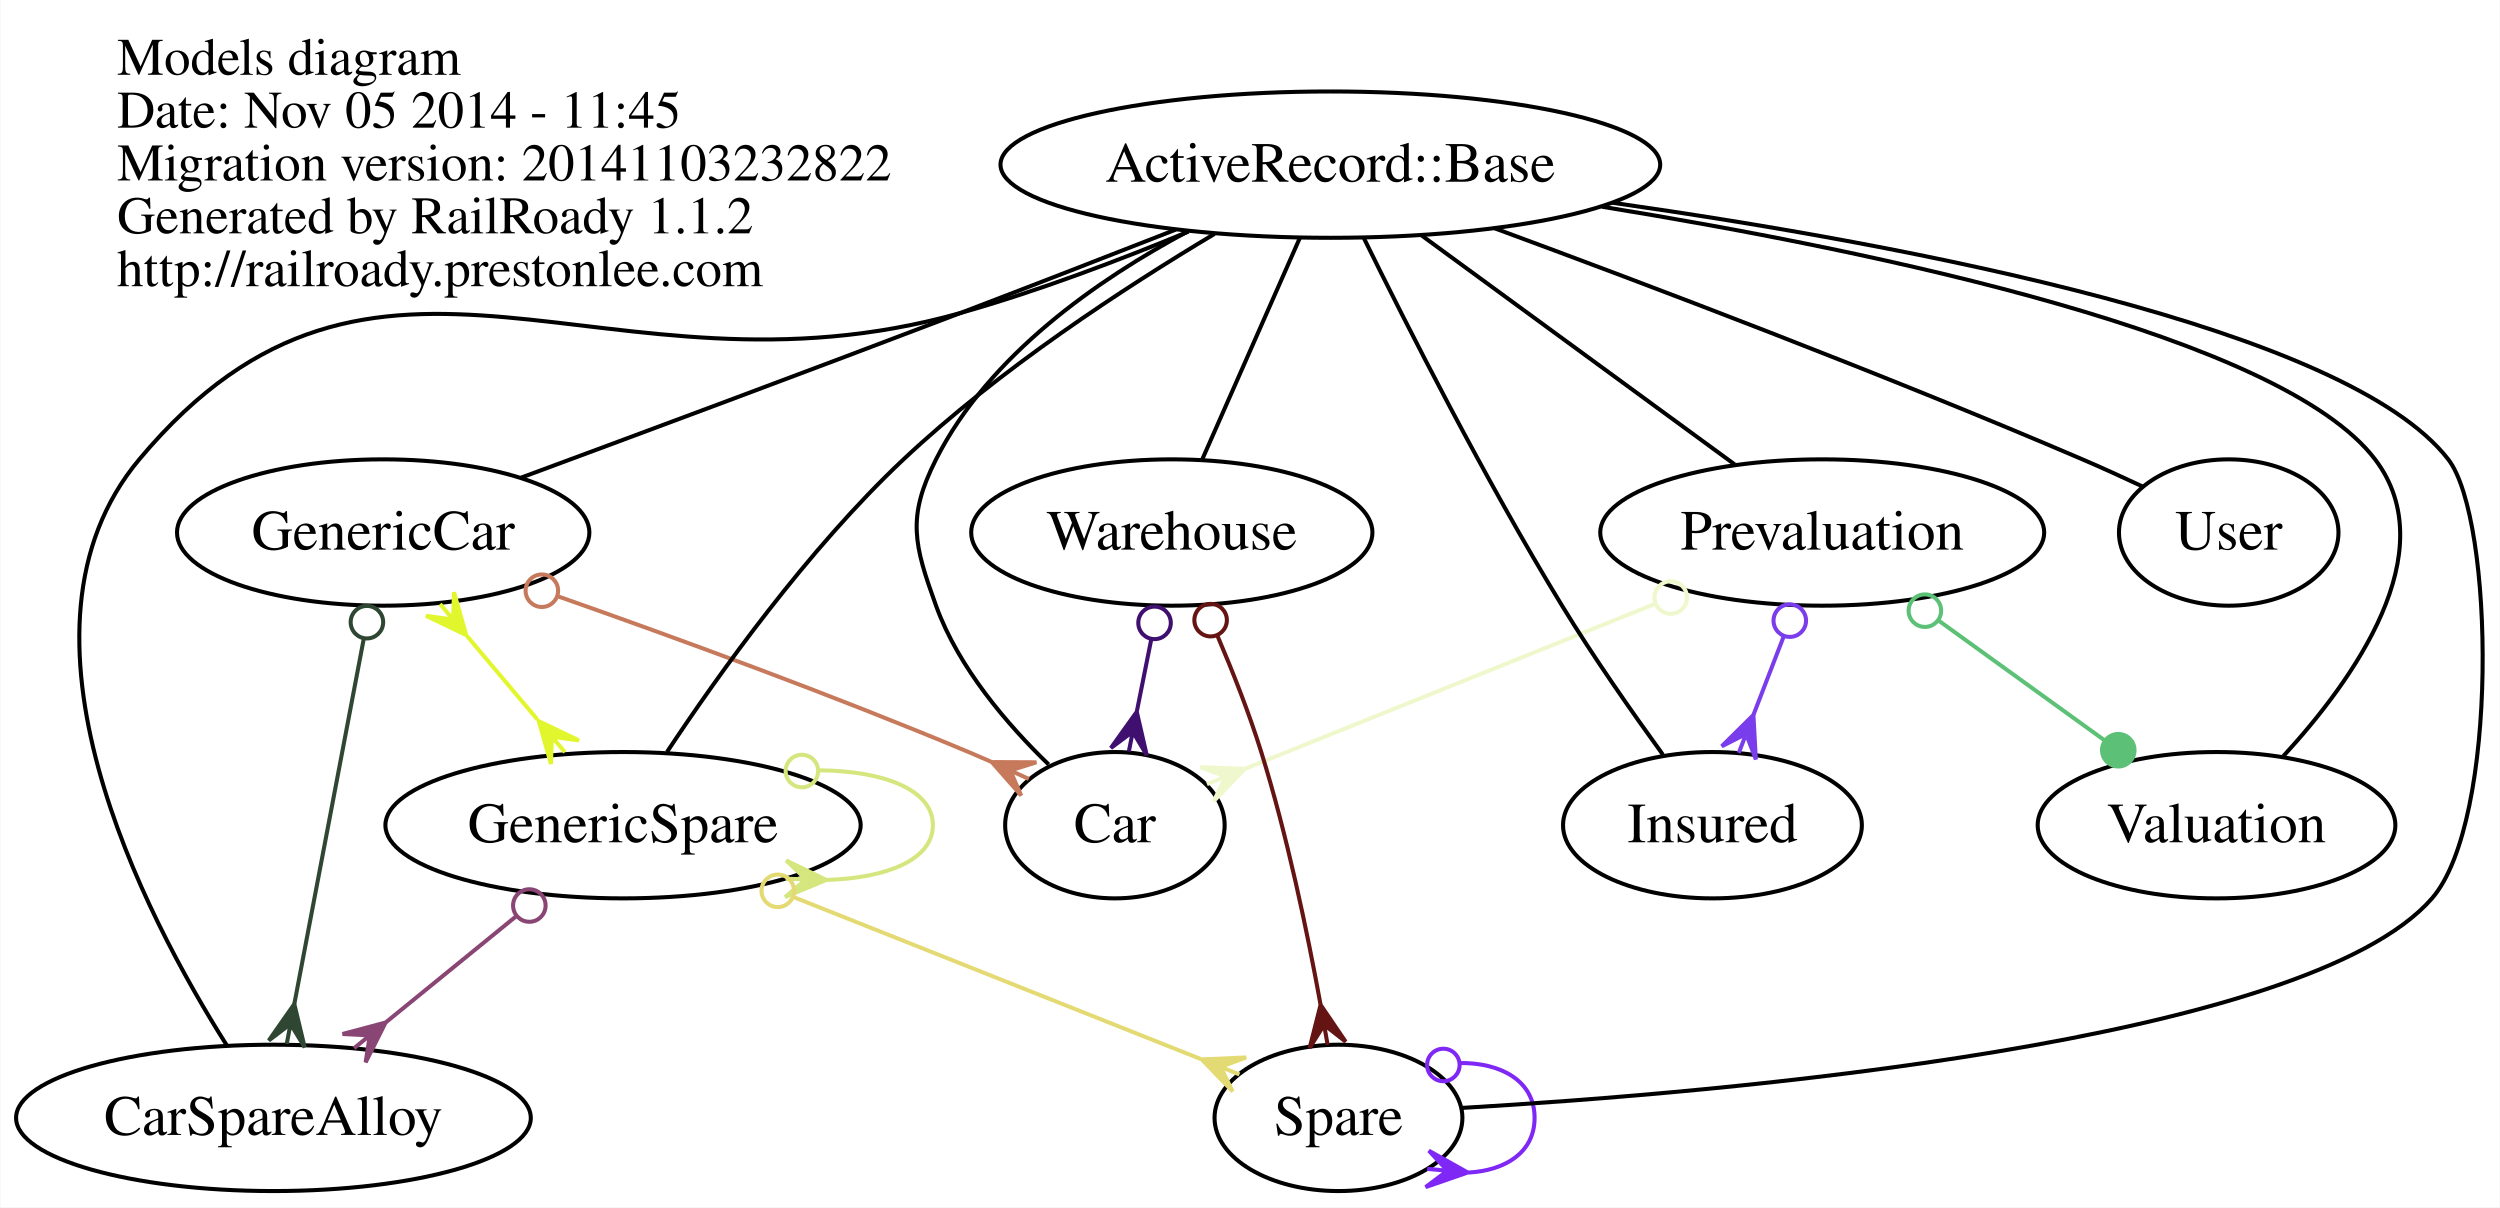
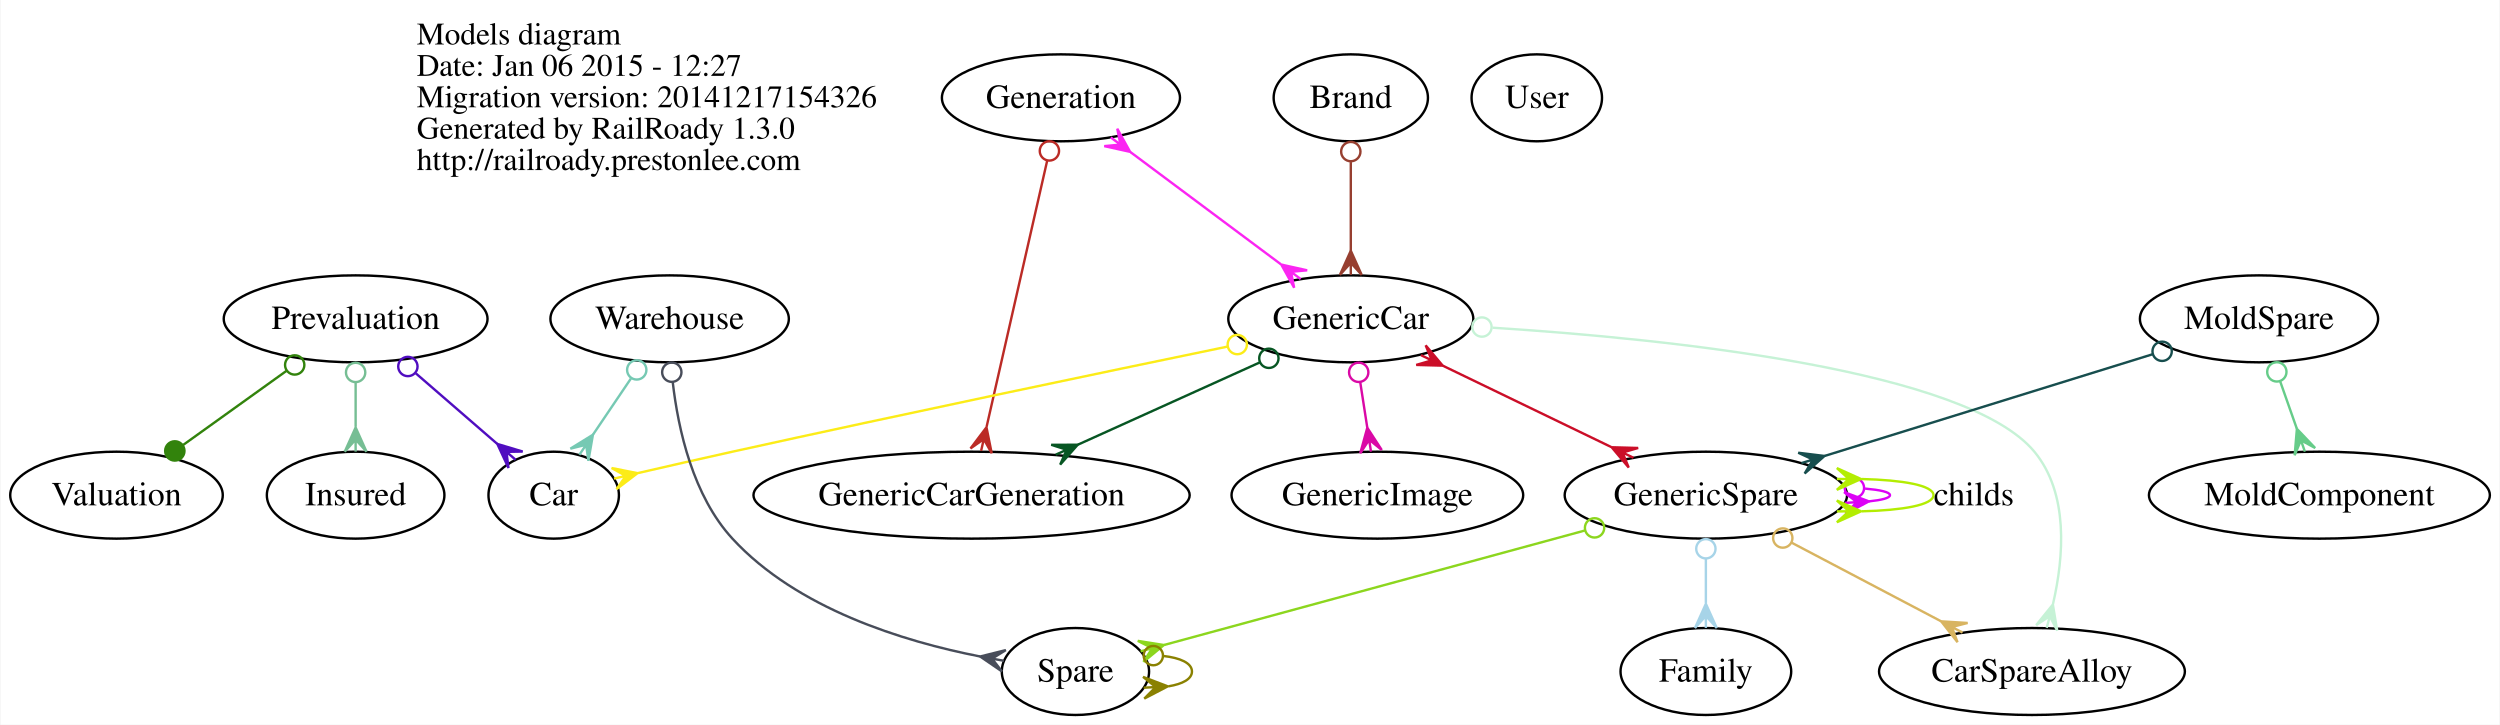
- <svg xmlns="http://www.w3.org/2000/svg" width="615pt" height="297pt" viewBox="0.00 0.00 614.78 297.00">
-   <g id="graph0" class="graph" transform="scale(1 1) rotate(0) translate(4 293)">
-     <polygon fill="white" stroke="none" points="-4,4 -4,-293 610.777,-293 610.777,4 -4,4" />
+ <svg xmlns="http://www.w3.org/2000/svg" width="1035pt" height="300pt" viewBox="0.00 0.00 1034.54 300.00">
+   <g id="graph0" class="graph" transform="scale(1 1) rotate(0) translate(4 296)">
+     <polygon fill="white" stroke="none" points="-4,4 -4,-296 1030.54,-296 1030.54,4 -4,4" />
    <g id="node1" class="node">
-       <text text-anchor="start" x="24.705" y="-274.6" font-family="Times,serif" font-size="13.00">Models diagram</text>
-       <text text-anchor="start" x="24.705" y="-261.6" font-family="Times,serif" font-size="13.00">Date: Nov 05 2014 - 11:45</text>
-       <text text-anchor="start" x="24.705" y="-248.6" font-family="Times,serif" font-size="13.00">Migration version: 20141103232822</text>
-       <text text-anchor="start" x="24.705" y="-235.6" font-family="Times,serif" font-size="13.00">Generated by RailRoady 1.1.2</text>
-       <text text-anchor="start" x="24.705" y="-222.6" font-family="Times,serif" font-size="13.00">http://railroady.prestonlee.com</text>
+       <text text-anchor="start" x="168.312" y="-277.6" font-family="Times,serif" font-size="13.00">Models diagram</text>
+       <text text-anchor="start" x="168.312" y="-264.6" font-family="Times,serif" font-size="13.00">Date: Jan 06 2015 - 12:27</text>
+       <text text-anchor="start" x="168.312" y="-251.6" font-family="Times,serif" font-size="13.00">Migration version: 20141217154326</text>
+       <text text-anchor="start" x="168.312" y="-238.6" font-family="Times,serif" font-size="13.00">Generated by RailRoady 1.3.0</text>
+       <text text-anchor="start" x="168.312" y="-225.6" font-family="Times,serif" font-size="13.00">http://railroady.prestonlee.com</text>
    </g>
    <g id="node2" class="node">
-       <ellipse fill="none" stroke="black" cx="270.155" cy="-90" rx="27" ry="18" />
-       <text text-anchor="middle" x="270.155" y="-85.8" font-family="Times,serif" font-size="14.00">Car</text>
+       <ellipse fill="none" stroke="black" cx="555" cy="-255.5" rx="31.939" ry="18" />
+       <text text-anchor="middle" x="555" y="-251.3" font-family="Times,serif" font-size="14.00">Brand</text>
+     </g>
+     <g id="node7" class="node">
+       <ellipse fill="none" stroke="black" cx="555" cy="-164" rx="50.722" ry="18" />
+       <text text-anchor="middle" x="555" y="-159.8" font-family="Times,serif" font-size="14.00">GenericCar</text>
+     </g>
+     <g id="edge1" class="edge">
+       <path fill="none" stroke="#973f30" d="M555,-228.903C555,-217.441 555,-203.914 555,-192.263" />
+       <ellipse fill="none" stroke="#973f30" cx="555" cy="-233.243" rx="4" ry="4" />
+       <polygon fill="#973f30" stroke="#973f30" points="555,-192.204 559.5,-182.203 555,-187.204 555,-182.204 555,-182.204 555,-182.204 555,-187.204 550.5,-182.204 555,-192.204 555,-192.204" />
    </g>
    <g id="node3" class="node">
-       <ellipse fill="none" stroke="black" cx="63.155" cy="-18" rx="63.31" ry="18" />
-       <text text-anchor="middle" x="63.155" y="-13.8" font-family="Times,serif" font-size="14.00">CarSpareAlloy</text>
+       <ellipse fill="none" stroke="black" cx="225" cy="-91" rx="27" ry="18" />
+       <text text-anchor="middle" x="225" y="-86.8" font-family="Times,serif" font-size="14.00">Car</text>
    </g>
    <g id="node4" class="node">
-       <ellipse fill="none" stroke="black" cx="90.155" cy="-162" rx="50.722" ry="18" />
-       <text text-anchor="middle" x="90.155" y="-157.8" font-family="Times,serif" font-size="14.00">GenericCar</text>
+       <ellipse fill="none" stroke="black" cx="837" cy="-18" rx="63.31" ry="18" />
+       <text text-anchor="middle" x="837" y="-13.8" font-family="Times,serif" font-size="14.00">CarSpareAlloy</text>
+     </g>
+     <g id="node5" class="node">
+       <ellipse fill="none" stroke="black" cx="702" cy="-18" rx="35.33" ry="18" />
+       <text text-anchor="middle" x="702" y="-13.8" font-family="Times,serif" font-size="14.00">Family</text>
+     </g>
+     <g id="node6" class="node">
+       <ellipse fill="none" stroke="black" cx="435" cy="-255.5" rx="49.286" ry="18" />
+       <text text-anchor="middle" x="435" y="-251.3" font-family="Times,serif" font-size="14.00">Generation</text>
+     </g>
+     <g id="edge2" class="edge">
+       <path fill="none" stroke="#fb25f2" d="M463.835,-232.994C482.661,-218.952 507.155,-200.684 526.012,-186.62" />
+       <polygon fill="#fb25f2" stroke="#fb25f2" points="463.644,-233.136 452.938,-235.507 459.636,-236.125 455.628,-239.114 455.628,-239.114 455.628,-239.114 459.636,-236.125 458.319,-242.722 463.644,-233.136 463.644,-233.136" />
+       <polygon fill="#fb25f2" stroke="#fb25f2" points="526.222,-186.463 536.929,-184.092 530.23,-183.474 534.238,-180.484 534.238,-180.484 534.238,-180.484 530.23,-183.474 531.548,-176.877 526.222,-186.463 526.222,-186.463" />
+     </g>
+     <g id="node8" class="node">
+       <ellipse fill="none" stroke="black" cx="398" cy="-91" rx="90.294" ry="18" />
+       <text text-anchor="middle" x="398" y="-86.8" font-family="Times,serif" font-size="14.00">GenericCarGeneration</text>
    </g>
    <g id="edge3" class="edge">
-       <path fill="none" stroke="#c7795c" d="M133.264,-146.257C162.079,-136.129 200.694,-122.026 234.155,-108 235.971,-107.238 237.83,-106.436 239.698,-105.611" />
-       <ellipse fill="none" stroke="#c7795c" cx="129.185" cy="-147.684" rx="4" ry="4" />
-       <polygon fill="#c7795c" stroke="#c7795c" points="239.875,-105.53 250.841,-105.478 244.425,-103.456 248.975,-101.383 248.975,-101.383 248.975,-101.383 244.425,-103.456 247.108,-97.288 239.875,-105.53 239.875,-105.53" />
+       <path fill="none" stroke="#bb2b26" d="M429.312,-229.522C422.534,-199.754 411.247,-150.181 404.236,-119.389" />
+       <ellipse fill="none" stroke="#bb2b26" cx="430.222" cy="-233.517" rx="4" ry="4" />
+       <polygon fill="#bb2b26" stroke="#bb2b26" points="404.169,-119.094 406.336,-108.344 403.059,-114.219 401.949,-109.343 401.949,-109.343 401.949,-109.343 403.059,-114.219 397.561,-110.342 404.169,-119.094 404.169,-119.094" />
    </g>
    <g id="edge4" class="edge">
-       <path fill="none" stroke="#2f4732" d="M85.388,-135.929C80.595,-110.725 73.231,-71.994 68.306,-46.095" />
-       <ellipse fill="none" stroke="#2f4732" cx="86.151" cy="-139.942" rx="4" ry="4" />
-       <polygon fill="#2f4732" stroke="#2f4732" points="68.291,-46.013 70.844,-35.349 67.357,-41.101 66.423,-36.189 66.423,-36.189 66.423,-36.189 67.357,-41.101 62.002,-37.03 68.291,-46.013 68.291,-46.013" />
-     </g>
-     <g id="node5" class="node">
-       <ellipse fill="none" stroke="black" cx="149.155" cy="-90" rx="58.456" ry="18" />
-       <text text-anchor="middle" x="149.155" y="-85.8" font-family="Times,serif" font-size="14.00">GenericSpare</text>
+       <path fill="none" stroke="#fcec18" d="M503.887,-152.499C452.172,-141.809 369.948,-124.631 299,-109 286.227,-106.186 272.239,-103 259.897,-100.152" />
+       <ellipse fill="none" stroke="#fcec18" cx="508.001" cy="-153.349" rx="4" ry="4" />
+       <polygon fill="#fcec18" stroke="#fcec18" points="259.721,-100.112 250.994,-93.472 254.85,-98.984 249.979,-97.856 249.979,-97.856 249.979,-97.856 254.85,-98.984 248.964,-102.24 259.721,-100.112 259.721,-100.112" />
    </g>
    <g id="edge5" class="edge">
-       <path fill="none" stroke="#e2f62d" d="M110.811,-136.493C116.398,-129.864 122.451,-122.682 128.062,-116.026" />
-       <polygon fill="#e2f62d" stroke="#e2f62d" points="110.582,-136.765 100.696,-141.511 107.359,-140.588 104.137,-144.411 104.137,-144.411 104.137,-144.411 107.359,-140.588 107.578,-147.311 110.582,-136.765 110.582,-136.765" />
-       <polygon fill="#e2f62d" stroke="#e2f62d" points="128.418,-115.603 138.304,-110.856 131.641,-111.779 134.863,-107.956 134.863,-107.956 134.863,-107.956 131.641,-111.779 131.422,-105.056 128.418,-115.603 128.418,-115.603" />
+       <path fill="none" stroke="#c6f2d6" d="M613.681,-160.332C688.093,-155.575 810.102,-142.724 838,-109 852.268,-91.752 850.254,-65.625 845.713,-45.957" />
+       <ellipse fill="none" stroke="#c6f2d6" cx="609.291" cy="-160.601" rx="4" ry="4" />
+       <polygon fill="#c6f2d6" stroke="#c6f2d6" points="845.655,-45.736 847.45,-34.918 844.377,-40.902 843.1,-36.068 843.1,-36.068 843.1,-36.068 844.377,-40.902 838.749,-37.218 845.655,-45.736 845.655,-45.736" />
    </g>
    <g id="edge8" class="edge">
-       <path fill="none" stroke="#894573" d="M122.75,-67.508C112.64,-59.279 101.085,-49.874 90.858,-41.549" />
-       <ellipse fill="none" stroke="#894573" cx="126.106" cy="-70.24" rx="4" ry="4" />
-       <polygon fill="#894573" stroke="#894573" points="90.748,-41.46 85.834,-31.657 86.871,-38.304 82.993,-35.147 82.993,-35.147 82.993,-35.147 86.871,-38.304 80.152,-38.637 90.748,-41.46 90.748,-41.46" />
+       <path fill="none" stroke="#075623" d="M517.374,-145.985C494.697,-135.73 465.709,-122.62 441.977,-111.888" />
+       <ellipse fill="none" stroke="#075623" cx="521.084" cy="-147.662" rx="4" ry="4" />
+       <polygon fill="#075623" stroke="#075623" points="441.942,-111.872 434.685,-103.651 437.387,-109.812 432.831,-107.752 432.831,-107.752 432.831,-107.752 437.387,-109.812 430.977,-111.852 441.942,-111.872 441.942,-111.872" />
+     </g>
+     <g id="node9" class="node">
+       <ellipse fill="none" stroke="black" cx="566" cy="-91" rx="60.377" ry="18" />
+       <text text-anchor="middle" x="566" y="-86.8" font-family="Times,serif" font-size="14.00">GenericImage</text>
+     </g>
+     <g id="edge6" class="edge">
+       <path fill="none" stroke="#da09a6" d="M558.905,-137.791C559.851,-131.683 560.867,-125.13 561.825,-118.946" />
+       <ellipse fill="none" stroke="#da09a6" cx="558.275" cy="-141.86" rx="4" ry="4" />
+       <polygon fill="#da09a6" stroke="#da09a6" points="561.83,-118.911 567.808,-109.718 562.596,-113.97 563.361,-109.029 563.361,-109.029 563.361,-109.029 562.596,-113.97 558.914,-108.34 561.83,-118.911 561.83,-118.911" />
+     </g>
+     <g id="node10" class="node">
+       <ellipse fill="none" stroke="black" cx="702" cy="-91" rx="58.456" ry="18" />
+       <text text-anchor="middle" x="702" y="-86.8" font-family="Times,serif" font-size="14.00">GenericSpare</text>
    </g>
    <g id="edge7" class="edge">
-       <path fill="none" stroke="#d5e67e" d="M197.527,-103.497C213.066,-103.361 225.382,-98.862 225.382,-90 225.382,-81.464 213.953,-76.976 199.225,-76.536" />
-       <ellipse fill="none" stroke="#d5e67e" cx="193.154" cy="-103.326" rx="4" ry="4" />
-       <polygon fill="#d5e67e" stroke="#d5e67e" points="199.152,-76.538 189.025,-72.332 194.154,-76.684 189.157,-76.83 189.157,-76.83 189.157,-76.83 194.154,-76.684 189.288,-81.328 199.152,-76.538 199.152,-76.538" />
+       <path fill="none" stroke="#cb0e28" d="M593.092,-144.602C614.508,-134.258 641.193,-121.369 662.789,-110.938" />
+       <polygon fill="#cb0e28" stroke="#cb0e28" points="593.047,-144.623 582.085,-144.921 588.544,-146.798 584.042,-148.973 584.042,-148.973 584.042,-148.973 588.544,-146.798 585.999,-153.025 593.047,-144.623 593.047,-144.623" />
+       <polygon fill="#cb0e28" stroke="#cb0e28" points="663.004,-110.835 673.965,-110.538 667.506,-108.66 672.008,-106.486 672.008,-106.486 672.008,-106.486 667.506,-108.66 670.051,-102.434 663.004,-110.835 663.004,-110.835" />
    </g>
-     <g id="node8" class="node">
-       <ellipse fill="none" stroke="black" cx="325.155" cy="-18" rx="30.486" ry="18" />
-       <text text-anchor="middle" x="325.155" y="-13.8" font-family="Times,serif" font-size="14.00">Spare</text>
+     <g id="edge10" class="edge">
+       <path fill="none" stroke="#d8b461" d="M737.539,-71.309C756.592,-61.288 780.063,-48.944 799.419,-38.765" />
+       <ellipse fill="none" stroke="#d8b461" cx="733.84" cy="-73.254" rx="4" ry="4" />
+       <polygon fill="#d8b461" stroke="#d8b461" points="799.421,-38.764 810.366,-38.092 803.846,-36.436 808.271,-34.109 808.271,-34.109 808.271,-34.109 803.846,-36.436 806.177,-30.126 799.421,-38.764 799.421,-38.764" />
+     </g>
+     <g id="edge12" class="edge">
+       <path fill="none" stroke="#a7d4e8" d="M702,-64.791C702,-58.832 702,-52.45 702,-46.399" />
+       <ellipse fill="none" stroke="#a7d4e8" cx="702" cy="-68.813" rx="4" ry="4" />
+       <polygon fill="#a7d4e8" stroke="#a7d4e8" points="702,-46.029 706.5,-36.029 702,-41.029 702,-36.029 702,-36.029 702,-36.029 702,-41.029 697.5,-36.029 702,-46.029 702,-46.029" />
    </g>
    <g id="edge9" class="edge">
-       <path fill="none" stroke="#e4da74" d="M191.037,-72.342C221.658,-60.163 262.663,-43.855 291.24,-32.489" />
-       <ellipse fill="none" stroke="#e4da74" cx="187.224" cy="-73.859" rx="4" ry="4" />
-       <polygon fill="#e4da74" stroke="#e4da74" points="291.5,-32.386 302.455,-32.871 296.146,-30.538 300.792,-28.69 300.792,-28.69 300.792,-28.69 296.146,-30.538 299.129,-24.508 291.5,-32.386 291.5,-32.386" />
-     </g>
-     <g id="node6" class="node">
-       <ellipse fill="none" stroke="black" cx="417.155" cy="-90" rx="36.758" ry="18" />
-       <text text-anchor="middle" x="417.155" y="-85.8" font-family="Times,serif" font-size="14.00">Insured</text>
-     </g>
-     <g id="node7" class="node">
-       <ellipse fill="none" stroke="black" cx="444.155" cy="-162" rx="54.608" ry="18" />
-       <text text-anchor="middle" x="444.155" y="-157.8" font-family="Times,serif" font-size="14.00">Prevaluation</text>
-     </g>
-     <g id="edge12" class="edge">
-       <path fill="none" stroke="#eff7cc" d="M403.034,-144.457C372.217,-132.06 330.642,-115.334 302.254,-103.913" />
-       <ellipse fill="none" stroke="#eff7cc" cx="406.895" cy="-146.01" rx="4" ry="4" />
-       <polygon fill="#eff7cc" stroke="#eff7cc" points="302.079,-103.843 294.481,-95.936 297.44,-101.977 292.802,-100.111 292.802,-100.111 292.802,-100.111 297.44,-101.977 291.122,-104.286 302.079,-103.843 302.079,-103.843" />
+       <path fill="none" stroke="#dc01f6" d="M767.897,-93.726C774.221,-93.172 778.227,-92.263 778.227,-91 778.227,-89.846 774.888,-88.989 769.493,-88.426" />
+       <ellipse fill="none" stroke="#dc01f6" cx="763.501" cy="-93.981" rx="4" ry="4" />
+       <polygon fill="#dc01f6" stroke="#dc01f6" points="769.487,-88.426 759.796,-83.296 764.498,-88.106 759.508,-87.787 759.508,-87.787 759.508,-87.787 764.498,-88.106 759.22,-92.277 769.487,-88.426 769.487,-88.426" />
    </g>
    <g id="edge13" class="edge">
-       <path fill="none" stroke="#7a3deb" d="M434.678,-136.431C432.28,-130.214 429.696,-123.514 427.268,-117.22" />
-       <ellipse fill="none" stroke="#7a3deb" cx="436.179" cy="-140.323" rx="4" ry="4" />
-       <polygon fill="#7a3deb" stroke="#7a3deb" points="427.229,-117.119 427.829,-106.17 425.43,-112.454 423.63,-107.789 423.63,-107.789 423.63,-107.789 425.43,-112.454 419.432,-109.408 427.229,-117.119 427.229,-117.119" />
+       <path fill="none" stroke="#b3ed02" d="M766.582,-97.684C783.471,-97.284 796.227,-95.056 796.227,-91 796.227,-86.944 783.471,-84.716 766.582,-84.316" />
+       <polygon fill="#b3ed02" stroke="#b3ed02" points="766.225,-97.685 756.214,-93.209 761.225,-97.697 756.225,-97.709 756.225,-97.709 756.225,-97.709 761.225,-97.697 756.235,-102.209 766.225,-97.685 766.225,-97.685" />
+       <polygon fill="#b3ed02" stroke="#b3ed02" points="766.225,-84.315 756.235,-79.791 761.225,-84.303 756.225,-84.291 756.225,-84.291 756.225,-84.291 761.225,-84.303 756.214,-88.791 766.225,-84.315 766.225,-84.315" />
+       <text text-anchor="middle" x="812.948" y="-86.8" font-family="Times,serif" font-size="14.00">childs</text>
    </g>
-     <g id="node10" class="node">
-       <ellipse fill="none" stroke="black" cx="541.155" cy="-90" rx="43.999" ry="18" />
-       <text text-anchor="middle" x="541.155" y="-85.8" font-family="Times,serif" font-size="14.00">Valuation</text>
+     <g id="node15" class="node">
+       <ellipse fill="none" stroke="black" cx="441" cy="-18" rx="30.486" ry="18" />
+       <text text-anchor="middle" x="441" y="-13.8" font-family="Times,serif" font-size="14.00">Spare</text>
+     </g>
+     <g id="edge11" class="edge">
+       <path fill="none" stroke="#8cd61e" d="M651.925,-76.378C600.983,-62.52 523.242,-41.373 477.734,-28.993" />
+       <ellipse fill="none" stroke="#8cd61e" cx="655.916" cy="-77.464" rx="4" ry="4" />
+       <polygon fill="#8cd61e" stroke="#8cd61e" points="477.637,-28.967 469.169,-21.999 472.812,-27.654 467.988,-26.342 467.988,-26.342 467.988,-26.342 472.812,-27.654 466.806,-30.684 477.637,-28.967 477.637,-28.967" />
+     </g>
+     <g id="node11" class="node">
+       <ellipse fill="none" stroke="black" cx="143" cy="-91" rx="36.758" ry="18" />
+       <text text-anchor="middle" x="143" y="-86.8" font-family="Times,serif" font-size="14.00">Insured</text>
+     </g>
+     <g id="node12" class="node">
+       <ellipse fill="none" stroke="black" cx="956" cy="-91" rx="70.577" ry="18" />
+       <text text-anchor="middle" x="956" y="-86.8" font-family="Times,serif" font-size="14.00">MoldComponent</text>
+     </g>
+     <g id="node13" class="node">
+       <ellipse fill="none" stroke="black" cx="931" cy="-164" rx="49.312" ry="18" />
+       <text text-anchor="middle" x="931" y="-159.8" font-family="Times,serif" font-size="14.00">MoldSpare</text>
    </g>
    <g id="edge14" class="edge">
-       <path fill="none" stroke="#5cc176" d="M472.898,-140.257C485.715,-131.008 500.753,-120.156 513.446,-110.996" />
-       <ellipse fill="none" stroke="#5cc176" cx="469.409" cy="-142.775" rx="4" ry="4" />
-       <ellipse fill="#5cc176" stroke="#5cc176" cx="516.985" cy="-108.442" rx="4" ry="4" />
+       <path fill="none" stroke="#174e4e" d="M886.851,-149.312C847.993,-137.264 791.486,-119.745 751.19,-107.251" />
+       <ellipse fill="none" stroke="#174e4e" cx="890.893" cy="-150.565" rx="4" ry="4" />
+       <polygon fill="#174e4e" stroke="#174e4e" points="751.124,-107.231 742.905,-99.971 746.349,-105.75 741.573,-104.269 741.573,-104.269 741.573,-104.269 746.349,-105.75 740.24,-108.568 751.124,-107.231 751.124,-107.231" />
+     </g>
+     <g id="edge15" class="edge">
+       <path fill="none" stroke="#66cc89" d="M939.774,-138.08C941.995,-131.774 944.387,-124.979 946.635,-118.594" />
+       <ellipse fill="none" stroke="#66cc89" cx="938.38" cy="-142.04" rx="4" ry="4" />
+       <polygon fill="#66cc89" stroke="#66cc89" points="946.682,-118.461 954.248,-110.523 948.343,-113.745 950.004,-109.029 950.004,-109.029 950.004,-109.029 948.343,-113.745 945.759,-107.534 946.682,-118.461 946.682,-118.461" />
+     </g>
+     <g id="node14" class="node">
+       <ellipse fill="none" stroke="black" cx="143" cy="-164" rx="54.608" ry="18" />
+       <text text-anchor="middle" x="143" y="-159.8" font-family="Times,serif" font-size="14.00">Prevaluation</text>
    </g>
    <g id="edge16" class="edge">
-       <path fill="none" stroke="#7f28f5" d="M355.048,-31.499C365.218,-31.577 373.397,-27.077 373.397,-18 373.397,-9.546 366.302,-5.063 357.112,-4.55" />
-       <ellipse fill="none" stroke="#7f28f5" cx="350.957" cy="-31.016" rx="4" ry="4" />
-       <polygon fill="#7f28f5" stroke="#7f28f5" points="356.945,-4.564 346.585,-0.97 351.965,-5.008 346.985,-5.453 346.985,-5.453 346.985,-5.453 351.965,-5.008 347.384,-9.935 356.945,-4.564 356.945,-4.564" />
+       <path fill="none" stroke="#500dc0" d="M167.949,-141.397C178.652,-132.131 191.087,-121.363 201.611,-112.251" />
+       <ellipse fill="none" stroke="#500dc0" cx="164.631" cy="-144.271" rx="4" ry="4" />
+       <polygon fill="#500dc0" stroke="#500dc0" points="201.666,-112.204 212.171,-109.06 205.446,-108.931 209.226,-105.658 209.226,-105.658 209.226,-105.658 205.446,-108.931 206.28,-102.256 201.666,-112.204 201.666,-112.204" />
    </g>
-     <g id="node9" class="node">
-       <ellipse fill="none" stroke="black" cx="544.155" cy="-162" rx="27" ry="18" />
-       <text text-anchor="middle" x="544.155" y="-157.8" font-family="Times,serif" font-size="14.00">User</text>
+     <g id="edge17" class="edge">
+       <path fill="none" stroke="#76be94" d="M143,-137.791C143,-131.832 143,-125.45 143,-119.399" />
+       <ellipse fill="none" stroke="#76be94" cx="143" cy="-141.813" rx="4" ry="4" />
+       <polygon fill="#76be94" stroke="#76be94" points="143,-119.029 147.5,-109.029 143,-114.029 143,-109.029 143,-109.029 143,-109.029 143,-114.029 138.5,-109.029 143,-119.029 143,-119.029" />
    </g>
-     <g id="node11" class="node">
-       <ellipse fill="none" stroke="black" cx="284.155" cy="-162" rx="49.355" ry="18" />
-       <text text-anchor="middle" x="284.155" y="-157.8" font-family="Times,serif" font-size="14.00">Warehouse</text>
+     <g id="node17" class="node">
+       <ellipse fill="none" stroke="black" cx="44" cy="-91" rx="43.999" ry="18" />
+       <text text-anchor="middle" x="44" y="-86.8" font-family="Times,serif" font-size="14.00">Valuation</text>
+     </g>
+     <g id="edge18" class="edge">
+       <path fill="none" stroke="#32830c" d="M114.483,-142.549C101.003,-132.881 84.974,-121.386 71.611,-111.802" />
+       <ellipse fill="none" stroke="#32830c" cx="117.778" cy="-144.912" rx="4" ry="4" />
+       <ellipse fill="#32830c" stroke="#32830c" cx="68.143" cy="-109.315" rx="4" ry="4" />
+     </g>
+     <g id="edge19" class="edge">
+       <path fill="none" stroke="#8a8101" d="M477.421,-24.424C484.347,-23.653 489.242,-21.511 489.242,-18 489.242,-14.862 485.333,-12.819 479.559,-11.869" />
+       <ellipse fill="none" stroke="#8a8101" cx="473.242" cy="-24.577" rx="4" ry="4" />
+       <polygon fill="#8a8101" stroke="#8a8101" points="479.228,-11.85 469.502,-6.784 474.236,-11.563 469.244,-11.276 469.244,-11.276 469.244,-11.276 474.236,-11.563 468.986,-15.769 479.228,-11.85 479.228,-11.85" />
+     </g>
+     <g id="node16" class="node">
+       <ellipse fill="none" stroke="black" cx="632" cy="-255.5" rx="27" ry="18" />
+       <text text-anchor="middle" x="632" y="-251.3" font-family="Times,serif" font-size="14.00">User</text>
+     </g>
+     <g id="node18" class="node">
+       <ellipse fill="none" stroke="black" cx="273" cy="-164" rx="49.355" ry="18" />
+       <text text-anchor="middle" x="273" y="-159.8" font-family="Times,serif" font-size="14.00">Warehouse</text>
    </g>
    <g id="edge21" class="edge">
-       <path fill="none" stroke="#401070" d="M279.083,-135.64C277.939,-129.92 276.72,-123.828 275.563,-118.042" />
-       <ellipse fill="none" stroke="#401070" cx="279.909" cy="-139.774" rx="4" ry="4" />
-       <polygon fill="#401070" stroke="#401070" points="275.537,-117.91 277.988,-107.222 274.556,-113.007 273.576,-108.104 273.576,-108.104 273.576,-108.104 274.556,-113.007 269.163,-108.987 275.537,-117.91 275.537,-117.91" />
+       <path fill="none" stroke="#76c9b3" d="M256.963,-139.279C251.917,-131.816 246.342,-123.569 241.28,-116.082" />
+       <ellipse fill="none" stroke="#76c9b3" cx="259.384" cy="-142.86" rx="4" ry="4" />
+       <polygon fill="#76c9b3" stroke="#76c9b3" points="241.236,-116.017 239.364,-105.212 238.436,-111.875 235.636,-107.732 235.636,-107.732 235.636,-107.732 238.436,-111.875 231.908,-110.253 241.236,-116.017 241.236,-116.017" />
    </g>
    <g id="edge20" class="edge">
-       <path fill="none" stroke="#641412" d="M295.345,-136.685C299.144,-127.791 303.176,-117.564 306.155,-108 312.526,-87.541 317.479,-63.781 320.728,-45.959" />
-       <ellipse fill="none" stroke="#641412" cx="293.701" cy="-140.443" rx="4" ry="4" />
-       <polygon fill="#641412" stroke="#641412" points="320.753,-45.817 326.918,-36.747 321.619,-40.892 322.486,-35.968 322.486,-35.968 322.486,-35.968 321.619,-40.892 318.054,-35.188 320.753,-45.817 320.753,-45.817" />
-     </g>
-     <g id="node12" class="node">
-       <ellipse fill="none" stroke="black" cx="323.155" cy="-252.5" rx="81.142" ry="18" />
-       <text text-anchor="middle" x="323.155" y="-248.3" font-family="Times,serif" font-size="14.00">ActiveRecord::Base</text>
-     </g>
-     <g id="edge1" class="edge">
-       <path fill="none" stroke="black" d="M288.139,-236.098C265.95,-224.261 239.079,-205.582 226.155,-180 218.94,-165.719 220.722,-159.049 226.155,-144 231.677,-128.702 243.75,-114.7 253.855,-104.935" />
-     </g>
-     <g id="edge2" class="edge">
-       <path fill="none" stroke="black" d="M288.265,-236.04C271.551,-229.114 251.092,-221.326 232.155,-216 144.368,-191.311 88.708,-249.911 30.155,-180 -5.204,-137.783 31.508,-67.713 51.719,-35.782" />
-     </g>
-     <g id="edge6" class="edge">
-       <path fill="none" stroke="black" d="M285.126,-236.521C268.835,-230.141 249.583,-222.651 232.155,-216 195.278,-201.926 152.864,-186.149 124.063,-175.496" />
-     </g>
-     <g id="edge10" class="edge">
-       <path fill="none" stroke="black" d="M294.65,-235.458C272.467,-222.21 241.614,-202.056 218.155,-180 194.509,-157.769 172.516,-126.947 159.975,-108.023" />
-     </g>
-     <g id="edge11" class="edge">
-       <path fill="none" stroke="black" d="M331.419,-234.387C341.991,-212.874 361.21,-175.004 380.155,-144 387.878,-131.36 397.474,-117.664 404.958,-107.362" />
-     </g>
-     <g id="edge15" class="edge">
-       <path fill="none" stroke="black" d="M345.63,-235.061C367.637,-218.965 400.932,-194.613 422.613,-178.756" />
-     </g>
-     <g id="edge17" class="edge">
-       <path fill="none" stroke="black" d="M392.597,-243.118C465.566,-232.715 573.184,-212.293 598.155,-180 609.501,-165.326 610.662,-90.978 594.155,-72 563.229,-36.445 419.224,-24.184 355.559,-20.454" />
-     </g>
-     <g id="edge18" class="edge">
-       <path fill="none" stroke="black" d="M363.55,-236.848C401.257,-222.945 458.942,-201.097 508.155,-180 512.983,-177.93 518.117,-175.591 522.95,-173.325" />
-     </g>
-     <g id="edge19" class="edge">
-       <path fill="none" stroke="black" d="M389.972,-242.15C458.169,-231.078 557.18,-210.239 580.155,-180 597.402,-157.299 574.881,-125.784 557.582,-106.985" />
-     </g>
-     <g id="edge22" class="edge">
-       <path fill="none" stroke="black" d="M315.635,-234.436C308.729,-218.765 298.55,-195.666 291.651,-180.011" />
+       <path fill="none" stroke="#484d5a" d="M274.276,-137.864C276.561,-117.973 282.706,-90.69 299,-73 325.684,-44.028 369.558,-30.482 401.486,-24.223" />
+       <ellipse fill="none" stroke="#484d5a" cx="273.893" cy="-141.904" rx="4" ry="4" />
+       <polygon fill="#484d5a" stroke="#484d5a" points="401.554,-24.211 412.194,-26.865 406.475,-23.324 411.395,-22.436 411.395,-22.436 411.395,-22.436 406.475,-23.324 410.597,-18.008 401.554,-24.211 401.554,-24.211" />
    </g>
  </g>
</svg>
